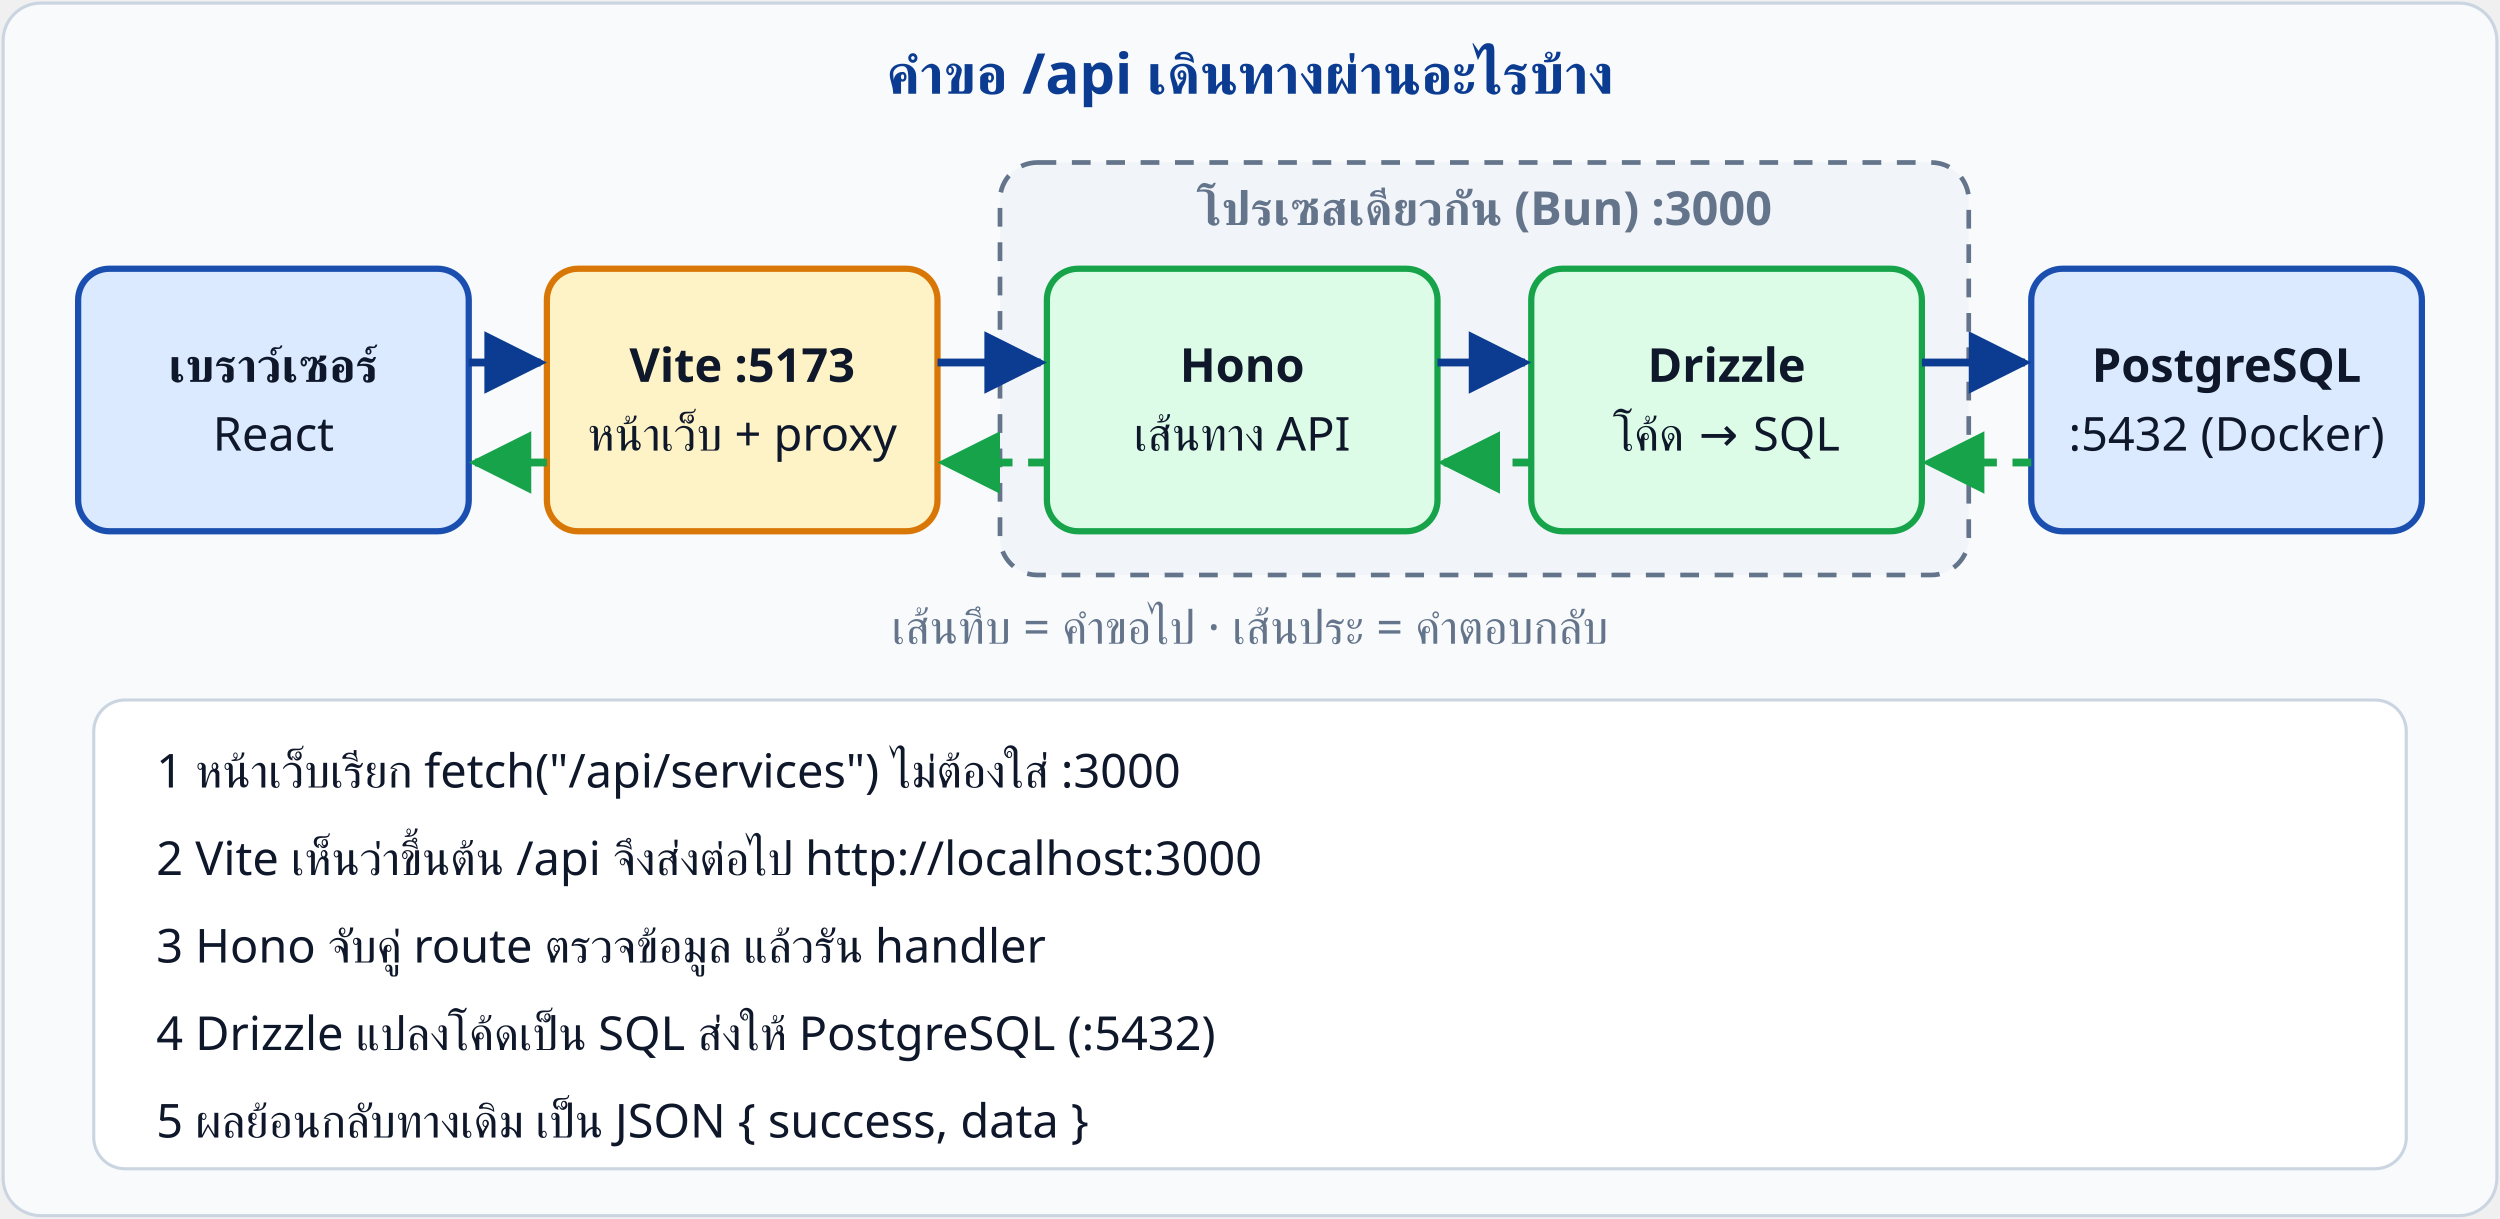
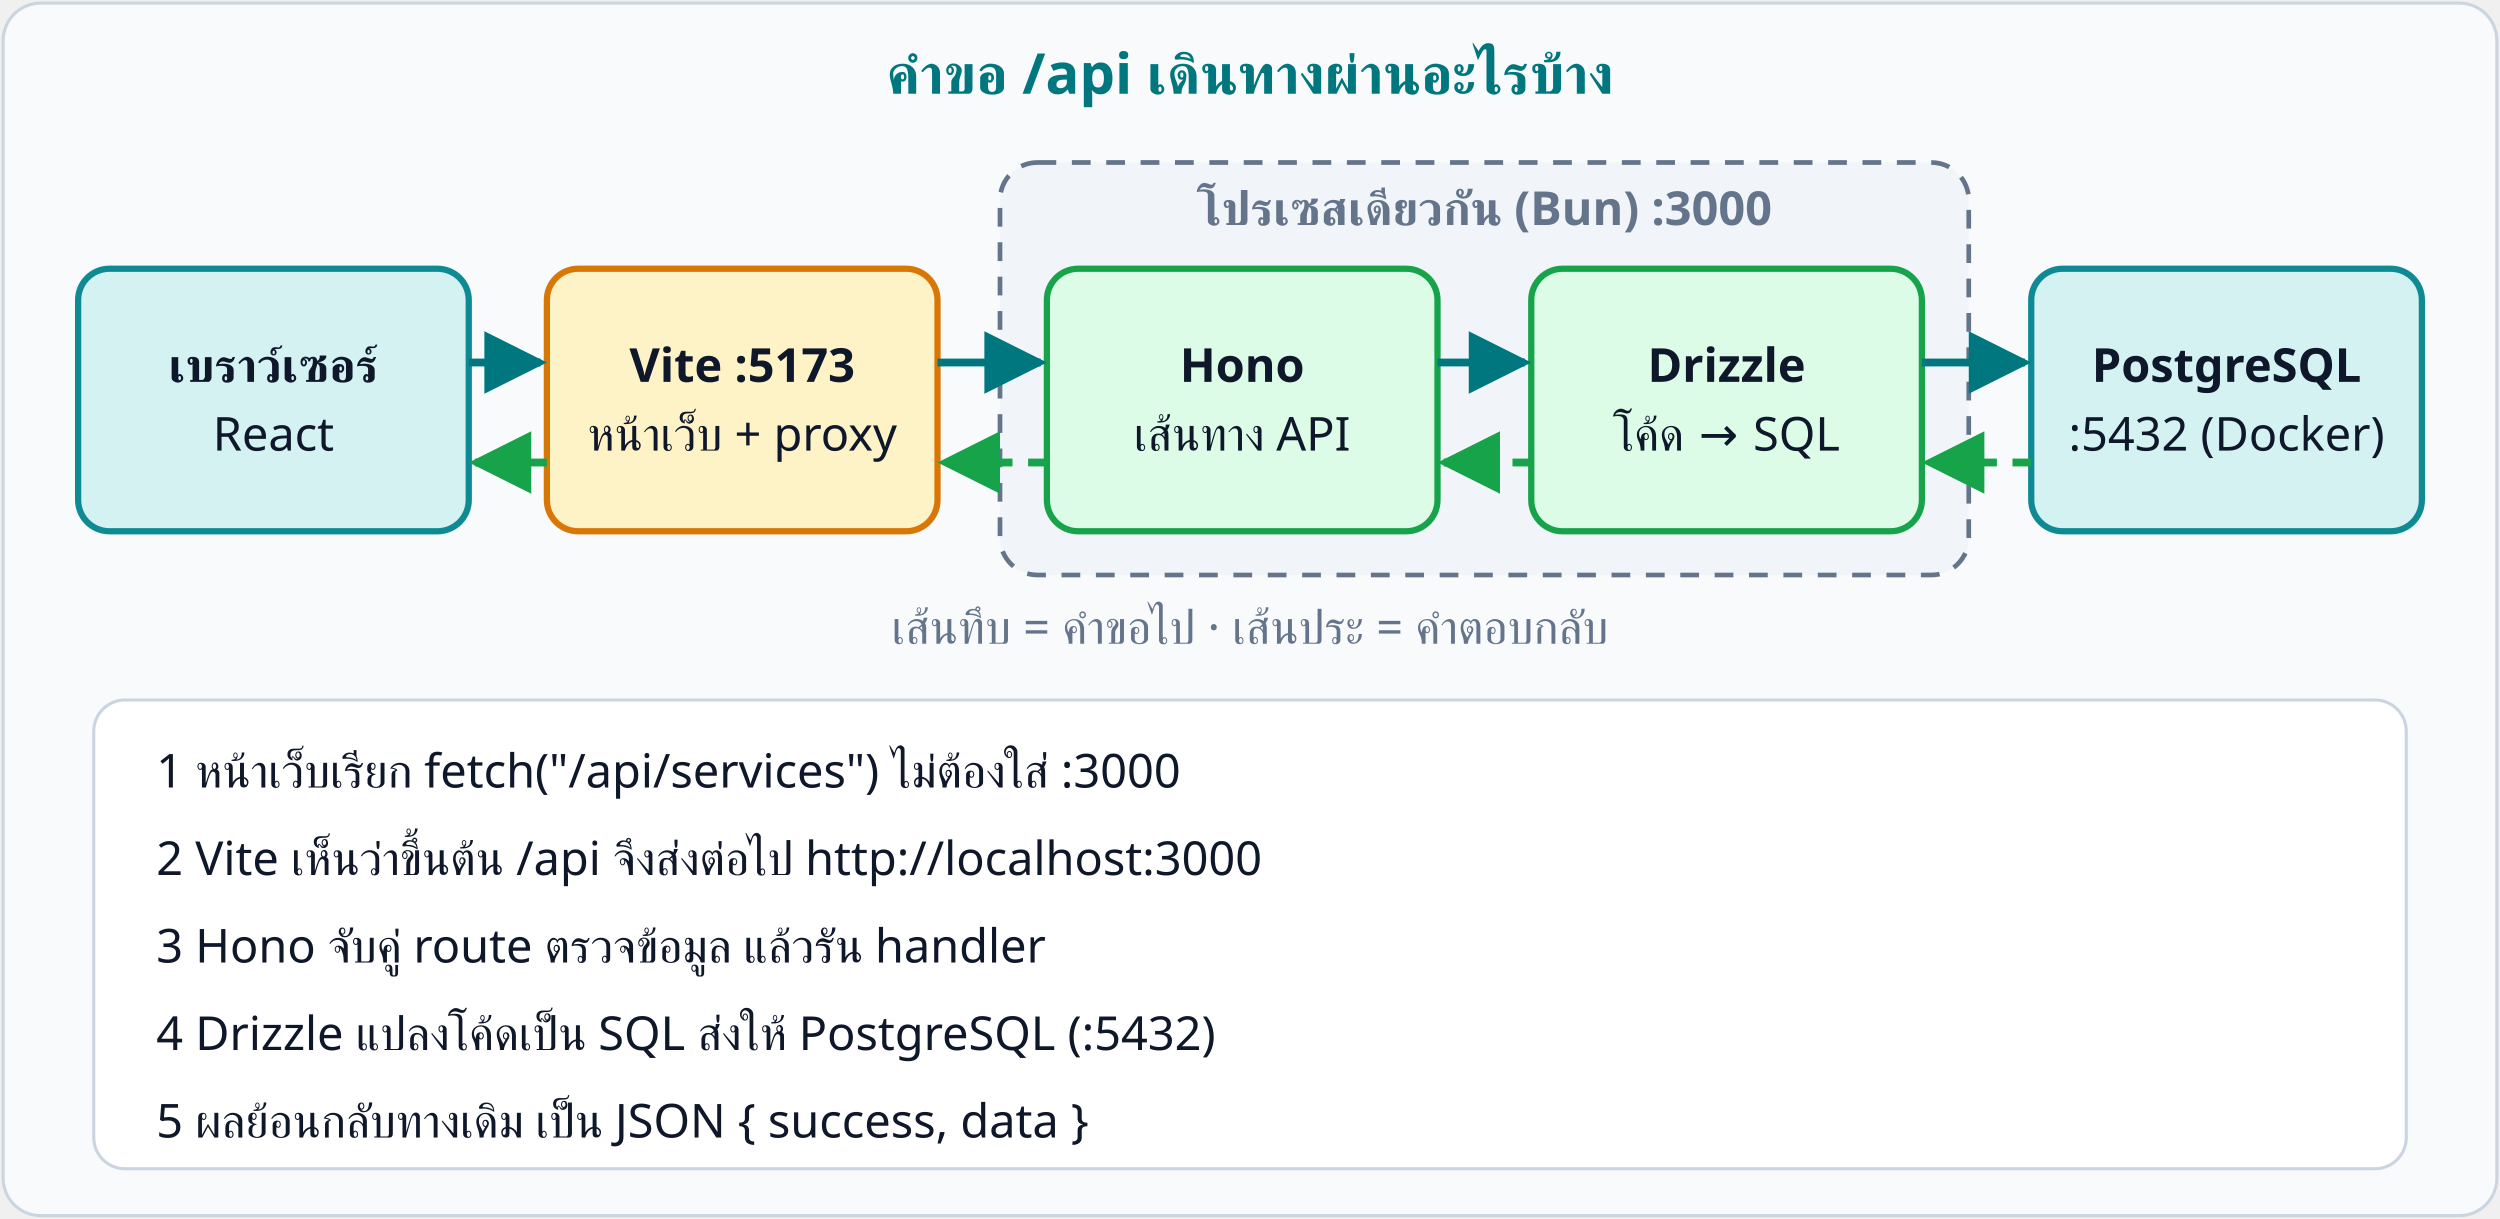
<svg xmlns="http://www.w3.org/2000/svg" viewBox="0 0 800 390" role="img" aria-label="เส้นทางของคำขอ /api จากเบราว์เซอร์ถึงฐานข้อมูล" font-family="'IBM Plex Sans Thai', Sarabun, sans-serif" font-size="16">
  <defs>
    <marker id="an" viewBox="0 0 10 10" refX="9" refY="5" markerWidth="8" markerHeight="8" orient="auto-start-reverse">
-       <path d="M0,0 L10,5 L0,10 z" fill="#0b3c91" />
+       <path d="M0,0 L10,5 L0,10 z" fill="#00767f" />
    </marker>
    <marker id="ao" viewBox="0 0 10 10" refX="9" refY="5" markerWidth="8" markerHeight="8" orient="auto-start-reverse">
      <path d="M0,0 L10,5 L0,10 z" fill="#d97706" />
    </marker>
    <marker id="ag" viewBox="0 0 10 10" refX="9" refY="5" markerWidth="8" markerHeight="8" orient="auto-start-reverse">
      <path d="M0,0 L10,5 L0,10 z" fill="#16a34a" />
    </marker>
    <marker id="ar" viewBox="0 0 10 10" refX="9" refY="5" markerWidth="8" markerHeight="8" orient="auto-start-reverse">
      <path d="M0,0 L10,5 L0,10 z" fill="#dc2626" />
    </marker>
    <marker id="as" viewBox="0 0 10 10" refX="9" refY="5" markerWidth="8" markerHeight="8" orient="auto-start-reverse">
      <path d="M0,0 L10,5 L0,10 z" fill="#64748b" />
    </marker>
    <marker id="ab" viewBox="0 0 10 10" refX="9" refY="5" markerWidth="8" markerHeight="8" orient="auto-start-reverse">
-       <path d="M0,0 L10,5 L0,10 z" fill="#1a4fb0" />
+       <path d="M0,0 L10,5 L0,10 z" fill="#0e8a94" />
    </marker>
  </defs>
  <rect x="1" y="1" width="798" height="388" rx="12" fill="#f8fafc" stroke="#cbd5e1" />
-   <text x="400" y="30" font-size="18" text-anchor="middle" fill="#0b3c91" font-weight="bold">คำขอ /api เดินทางผ่านอะไรบ้าง</text>
+   <text x="400" y="30" font-size="18" text-anchor="middle" fill="#00767f" font-weight="bold">คำขอ /api เดินทางผ่านอะไรบ้าง</text>
  <rect x="320" y="52" width="310" height="132" rx="12" fill="#f1f5f9" stroke="#64748b" stroke-width="1.5" stroke-dasharray="6 5" />
  <text x="475" y="72" font-size="15" text-anchor="middle" fill="#64748b" font-weight="bold">โปรเซสเดียวกัน (Bun) :3000</text>
-   <rect x="25" y="86" width="125" height="84" rx="10" fill="#dbeafe" stroke="#1a4fb0" stroke-width="2" />
+   <rect x="25" y="86" width="125" height="84" rx="10" fill="#d5f2f3" stroke="#0e8a94" stroke-width="2" />
  <text x="87.5" y="122.2" font-size="15" text-anchor="middle" fill="#0f172a" font-weight="bold">เบราว์เซอร์</text>
  <text x="87.5" y="144.2" font-size="15" text-anchor="middle" fill="#0f172a" font-weight="normal">React</text>
  <rect x="175" y="86" width="125" height="84" rx="10" fill="#fef3c7" stroke="#d97706" stroke-width="2" />
  <text x="237.5" y="122.2" font-size="15" text-anchor="middle" fill="#0f172a" font-weight="bold">Vite :5173</text>
  <text x="237.5" y="144.2" font-size="15" text-anchor="middle" fill="#0f172a" font-weight="normal">หน้าเว็บ + proxy</text>
  <rect x="335" y="86" width="125" height="84" rx="10" fill="#dcfce7" stroke="#16a34a" stroke-width="2" />
  <text x="397.5" y="122.2" font-size="15" text-anchor="middle" fill="#0f172a" font-weight="bold">Hono</text>
  <text x="397.5" y="144.2" font-size="15" text-anchor="middle" fill="#0f172a" font-weight="normal">เส้นทาง API</text>
  <rect x="490" y="86" width="125" height="84" rx="10" fill="#dcfce7" stroke="#16a34a" stroke-width="2" />
  <text x="552.5" y="122.2" font-size="15" text-anchor="middle" fill="#0f172a" font-weight="bold">Drizzle</text>
  <text x="552.5" y="144.2" font-size="15" text-anchor="middle" fill="#0f172a" font-weight="normal">โค้ด → SQL</text>
-   <rect x="650" y="86" width="125" height="84" rx="10" fill="#dbeafe" stroke="#1a4fb0" stroke-width="2" />
+   <rect x="650" y="86" width="125" height="84" rx="10" fill="#d5f2f3" stroke="#0e8a94" stroke-width="2" />
  <text x="712.5" y="122.2" font-size="15" text-anchor="middle" fill="#0f172a" font-weight="bold">PostgreSQL</text>
  <text x="712.5" y="144.2" font-size="15" text-anchor="middle" fill="#0f172a" font-weight="normal">:5432 (Docker)</text>
-   <line x1="150" y1="116" x2="173" y2="116" stroke="#0b3c91" stroke-width="2.5" marker-end="url(#an)" />
+   <line x1="150" y1="116" x2="173" y2="116" stroke="#00767f" stroke-width="2.5" marker-end="url(#an)" />
  <line x1="175" y1="148" x2="152" y2="148" stroke="#16a34a" stroke-width="2.5" stroke-dasharray="6 5" marker-end="url(#ag)" />
-   <line x1="300" y1="116" x2="333" y2="116" stroke="#0b3c91" stroke-width="2.5" marker-end="url(#an)" />
+   <line x1="300" y1="116" x2="333" y2="116" stroke="#00767f" stroke-width="2.5" marker-end="url(#an)" />
  <line x1="335" y1="148" x2="302" y2="148" stroke="#16a34a" stroke-width="2.5" stroke-dasharray="6 5" marker-end="url(#ag)" />
-   <line x1="460" y1="116" x2="488" y2="116" stroke="#0b3c91" stroke-width="2.5" marker-end="url(#an)" />
+   <line x1="460" y1="116" x2="488" y2="116" stroke="#00767f" stroke-width="2.5" marker-end="url(#an)" />
  <line x1="490" y1="148" x2="462" y2="148" stroke="#16a34a" stroke-width="2.5" stroke-dasharray="6 5" marker-end="url(#ag)" />
-   <line x1="615" y1="116" x2="648" y2="116" stroke="#0b3c91" stroke-width="2.5" marker-end="url(#an)" />
+   <line x1="615" y1="116" x2="648" y2="116" stroke="#00767f" stroke-width="2.5" marker-end="url(#an)" />
  <line x1="650" y1="148" x2="617" y2="148" stroke="#16a34a" stroke-width="2.5" stroke-dasharray="6 5" marker-end="url(#ag)" />
  <text x="400" y="206" font-size="15" text-anchor="middle" fill="#64748b" font-weight="normal">เส้นทึบ = คำขอไป · เส้นประ = คำตอบกลับ</text>
  <rect x="30" y="224" width="740" height="150" rx="10" fill="#ffffff" stroke="#cbd5e1" />
  <text x="50" y="252" font-size="15" text-anchor="start" fill="#0f172a" font-weight="normal">1  หน้าเว็บเรียก fetch("/api/services") ไม่ต้องใส่ :3000</text>
  <text x="50" y="280" font-size="15" text-anchor="start" fill="#0f172a" font-weight="normal">2  Vite เห็นว่าขึ้นต้น /api จึงส่งต่อไป http://localhost:3000</text>
  <text x="50" y="308" font-size="15" text-anchor="start" fill="#0f172a" font-weight="normal">3  Hono จับคู่ route ตรวจข้อมูล แล้วรัน handler</text>
  <text x="50" y="336" font-size="15" text-anchor="start" fill="#0f172a" font-weight="normal">4  Drizzle แปลงโค้ดเป็น SQL ส่งให้ PostgreSQL (:5432)</text>
  <text x="50" y="364" font-size="15" text-anchor="start" fill="#0f172a" font-weight="normal">5  ผลย้อนกลับทางเดิม เป็น JSON  { success, data }</text>
</svg>
